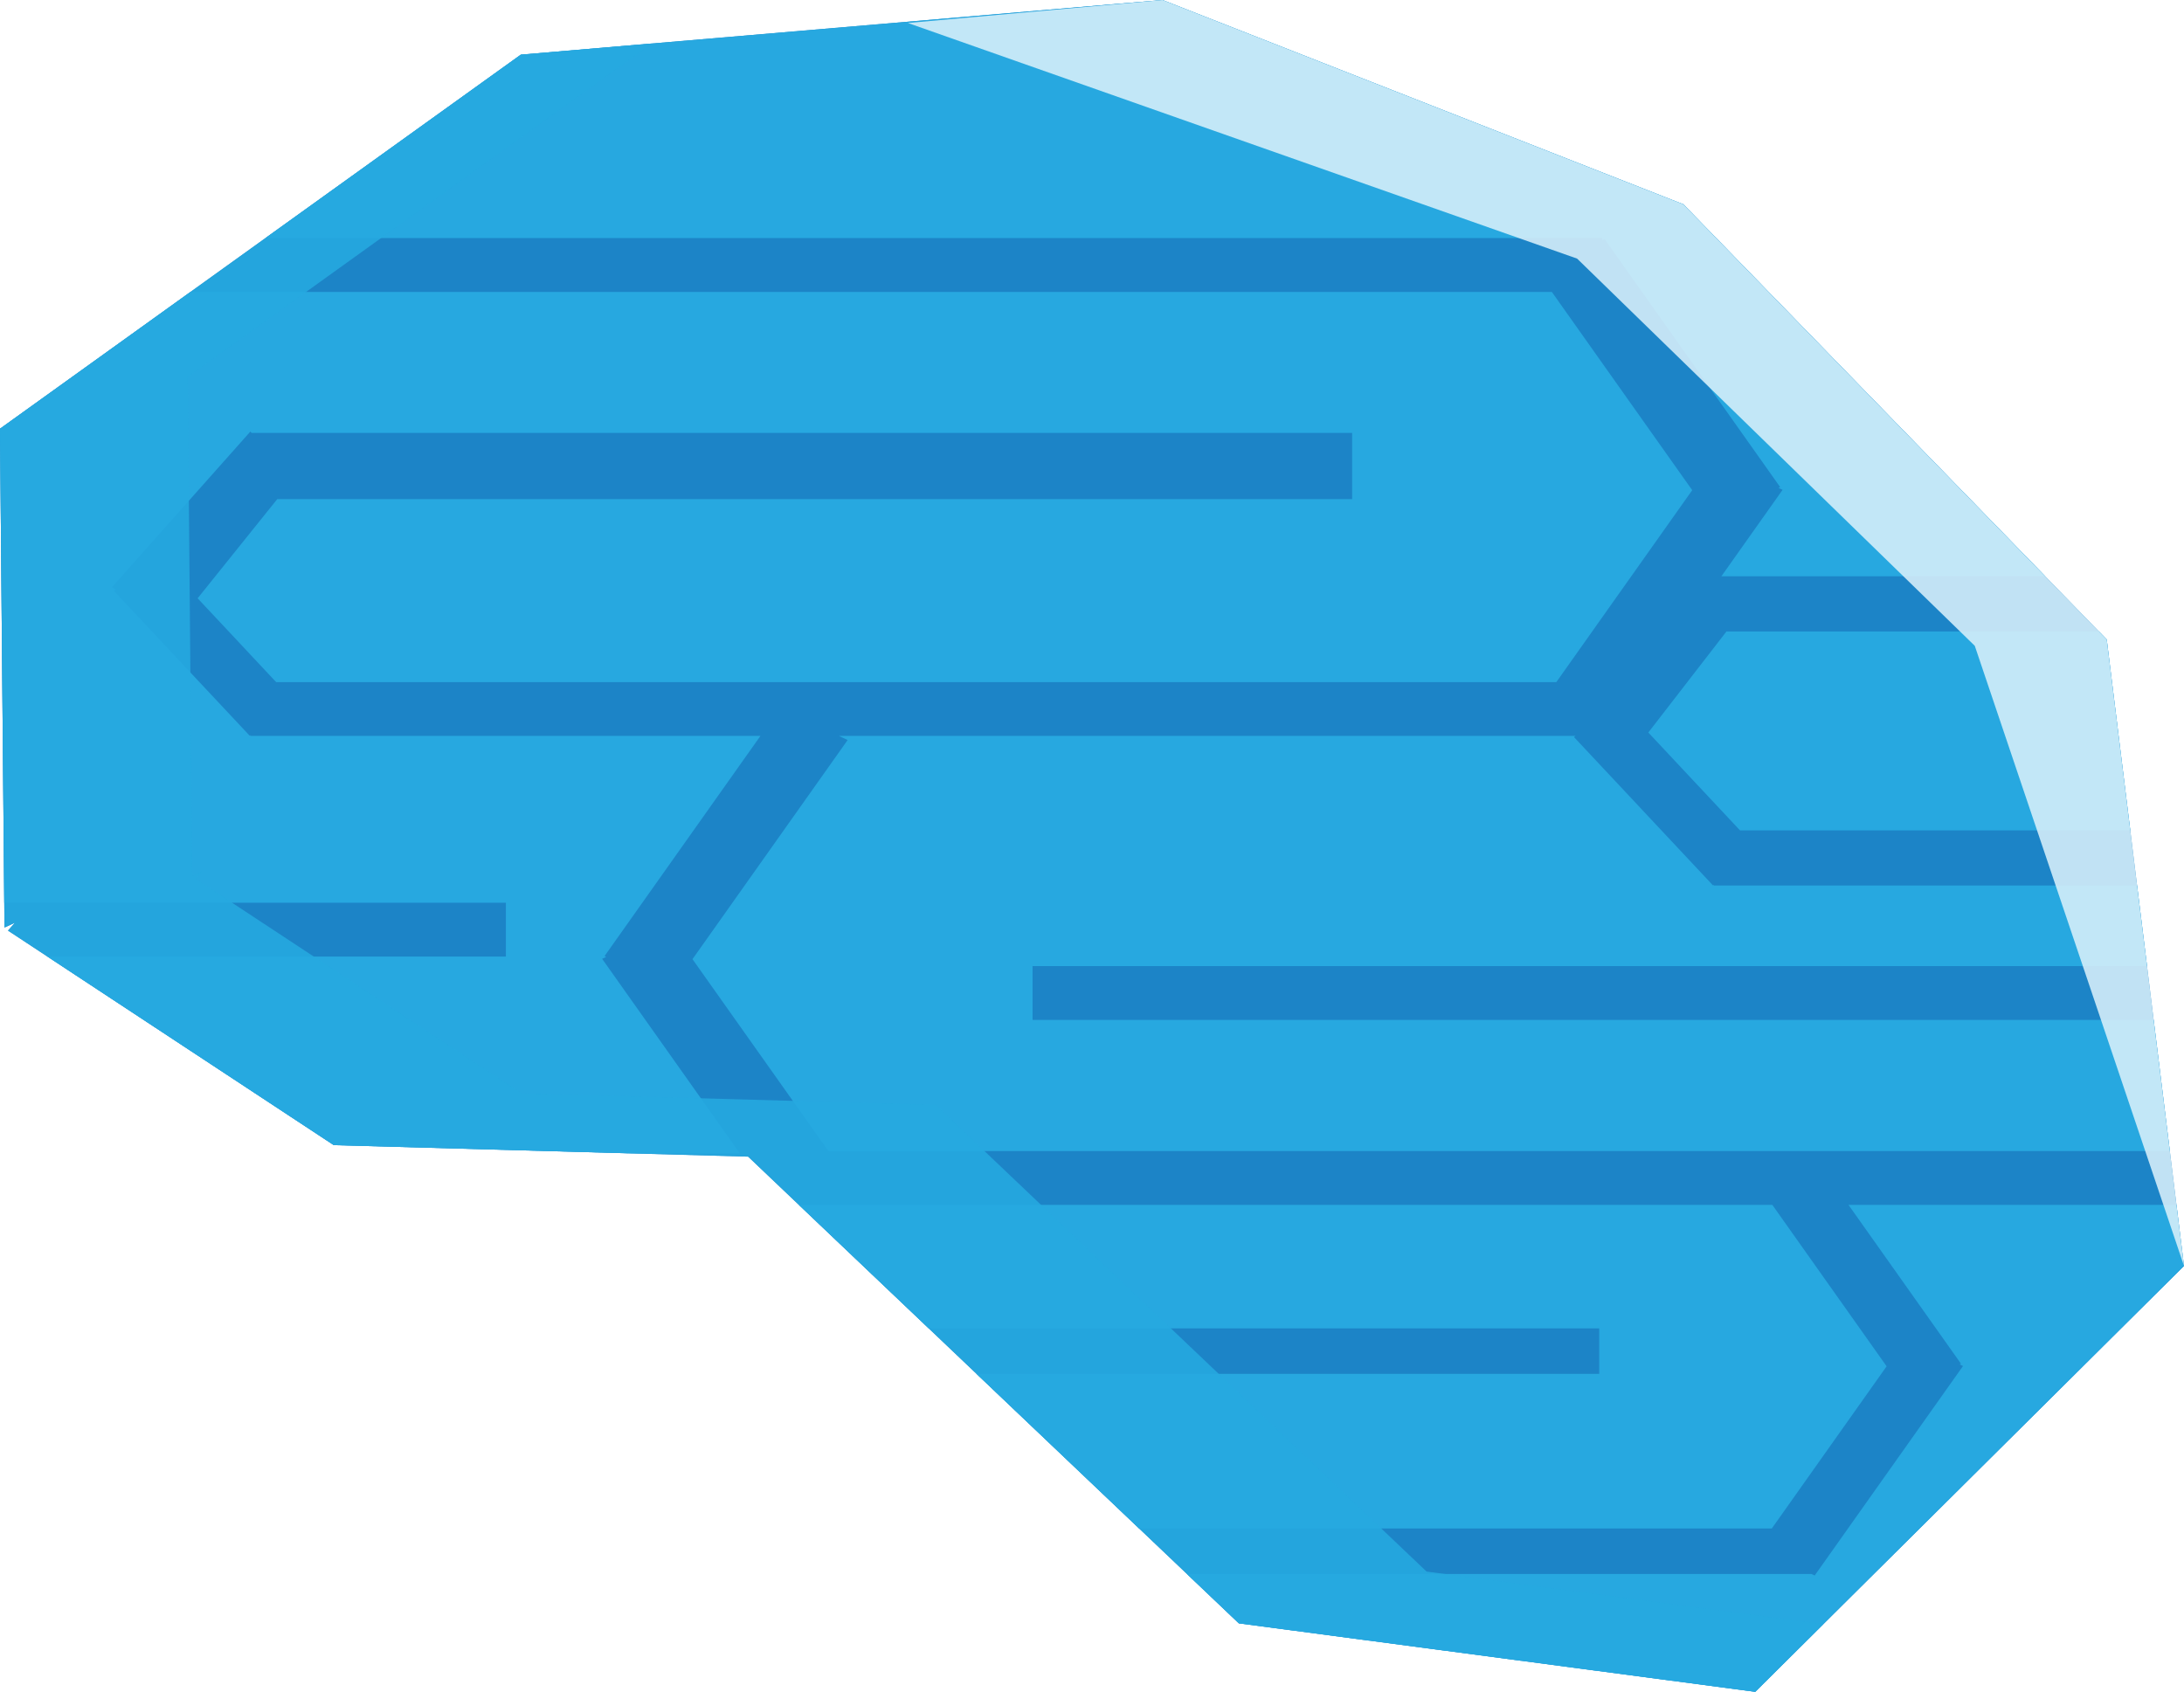
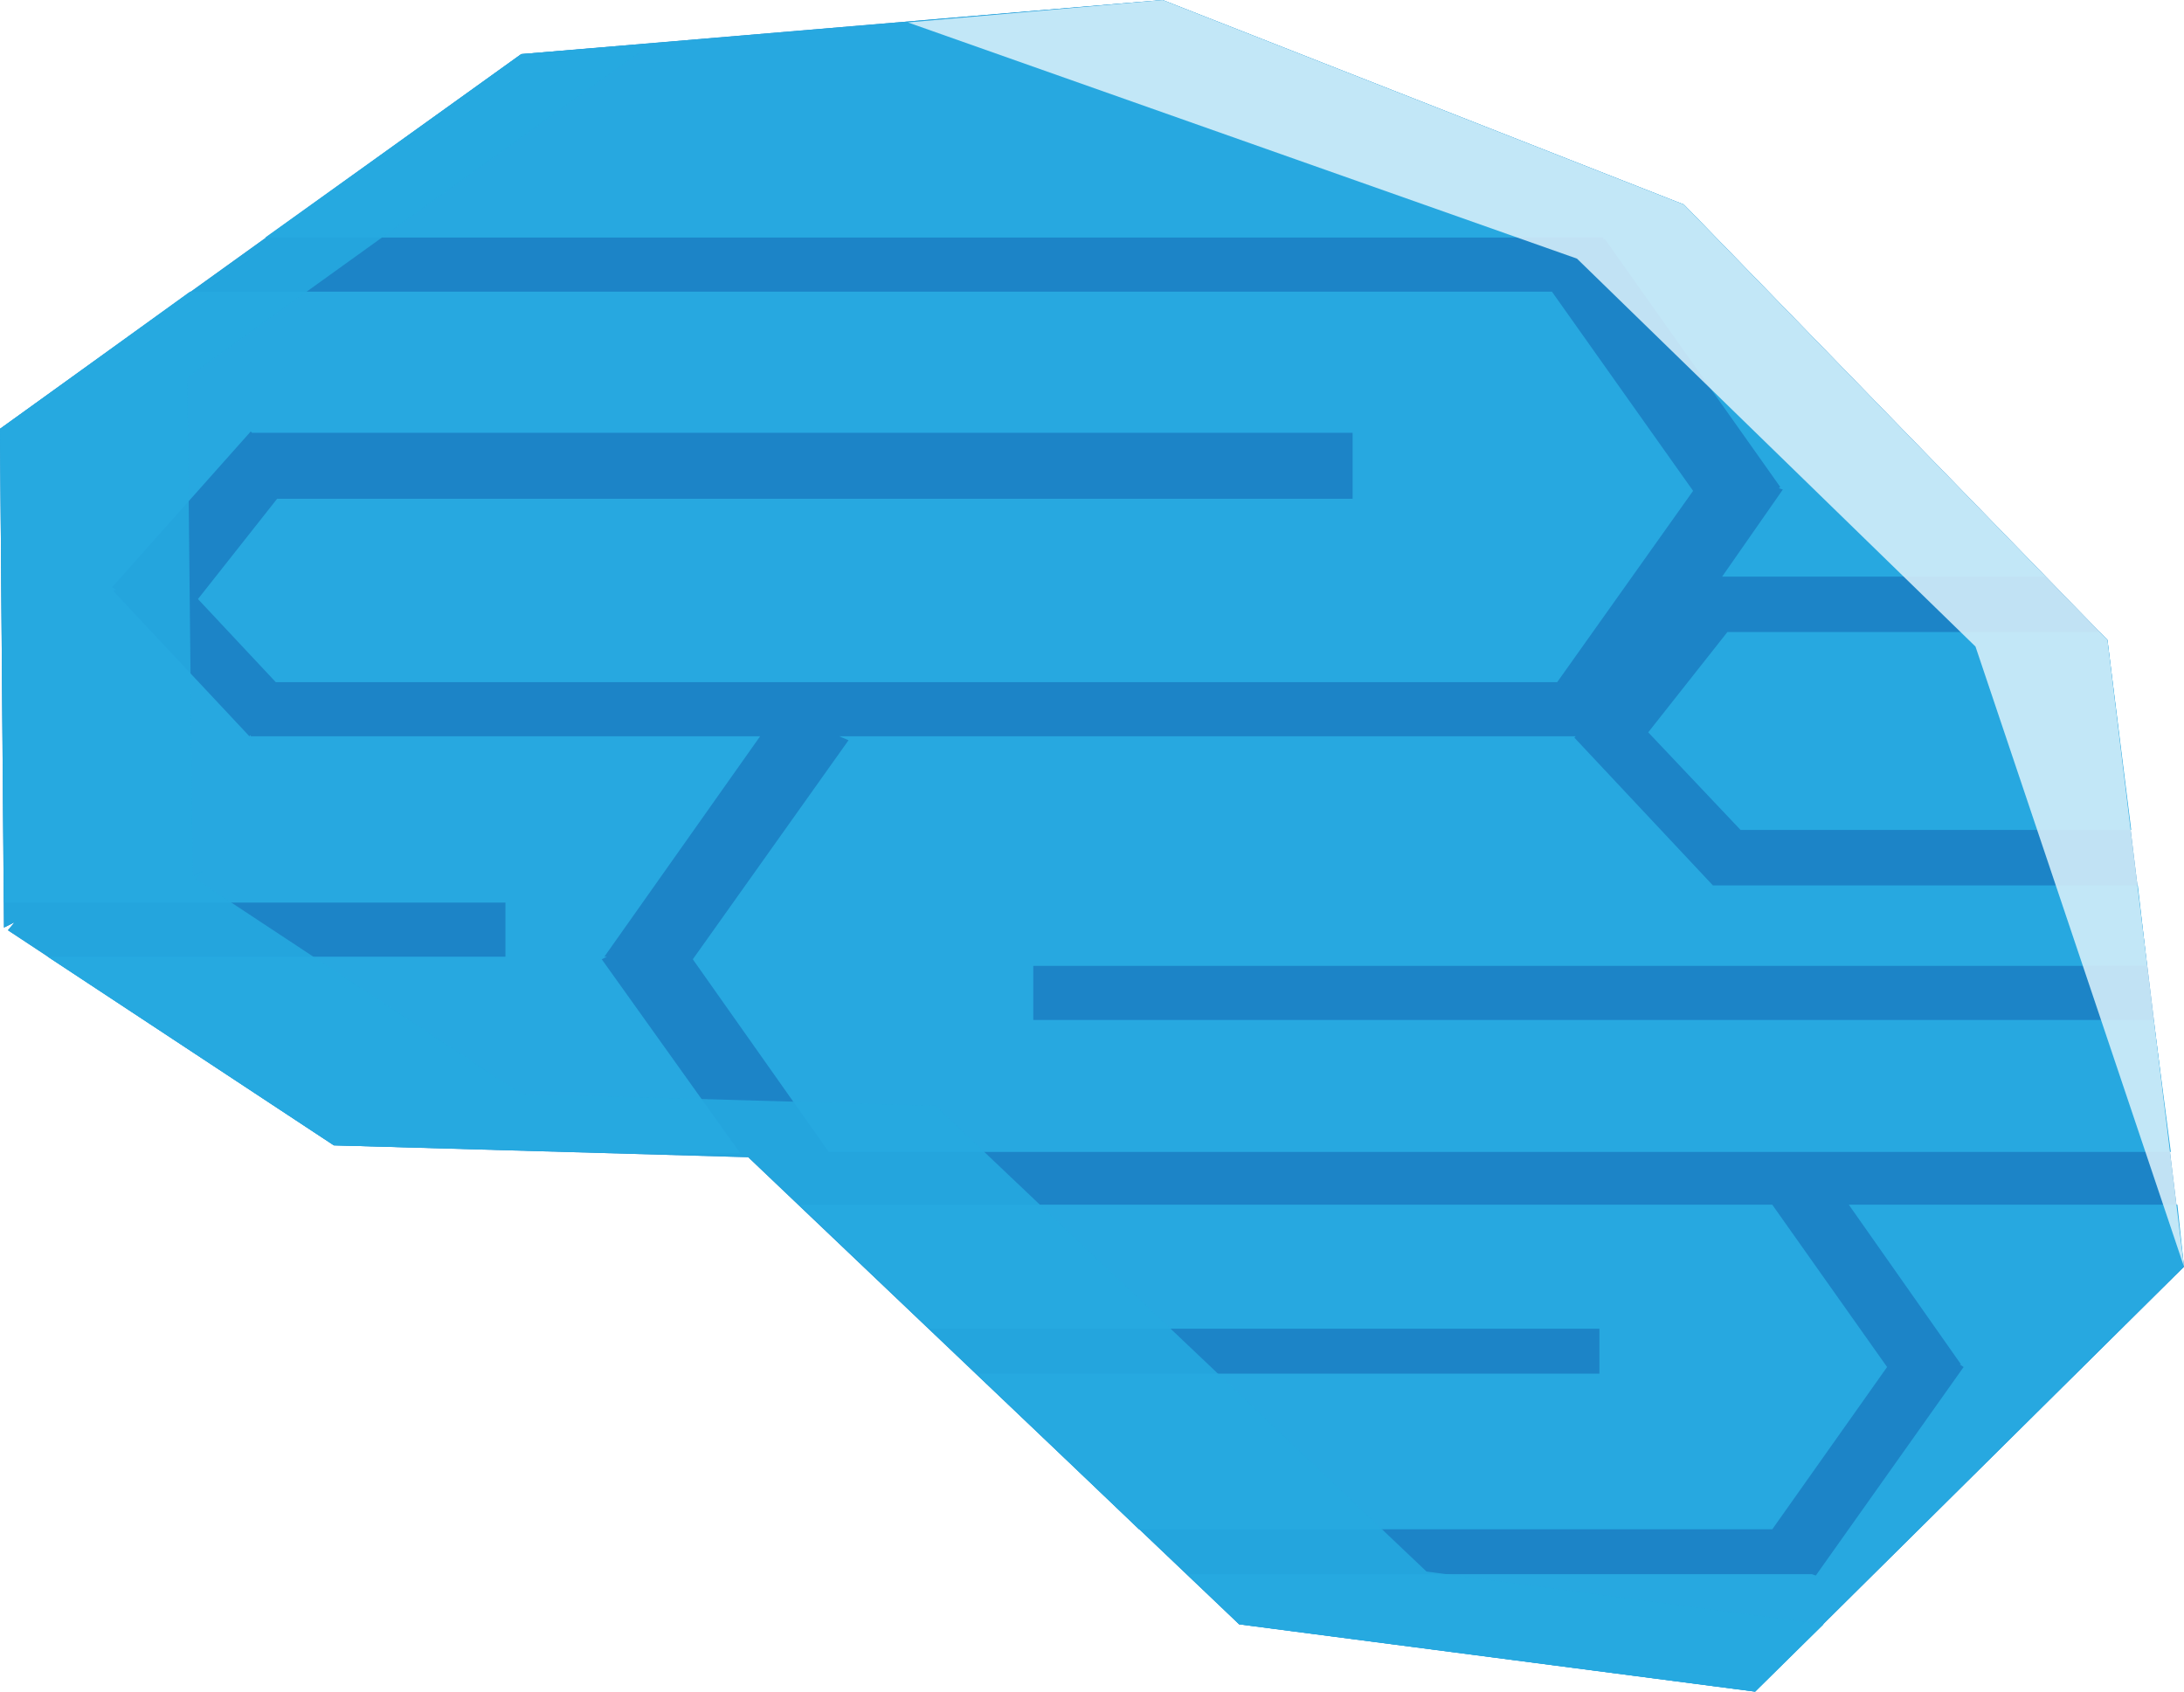
- <svg xmlns="http://www.w3.org/2000/svg" version="1.1" x="0px" y="0px" width="165.546px" height="128.249px" viewBox="0 0 165.546 128.249" style="enable-background:new 0 0 165.546 128.249;" xml:space="preserve">
+ <svg xmlns="http://www.w3.org/2000/svg" version="1.1" id="Layer_1" x="0px" y="0px" viewBox="0 0 165.5 128.2" style="enable-background:new 0 0 165.5 128.2;" xml:space="preserve">
  <style type="text/css">
	.st0{fill:#1C84C7;}
	.st1{fill:#27A8E0;}
- 	.st2{opacity:0.88;fill:#25A9E0;}
- 	.st3{opacity:0.87;fill:#D9F0FA;}
+ 	.st2{opacity:0.88;fill:#25A9E0;enable-background:new    ;}
+ 	.st3{opacity:0.87;fill:#D9F0FA;enable-background:new    ;}
</style>
-   <defs>
- </defs>
-   <polygon class="st0" points="159.689,48.48 127.595,15.486 88.117,0 39.478,4.144 0,32.499 0.34,70.314 1.131,69.95 0.605,70.545   25.301,86.808 56.709,87.681 93.904,123.06 133.048,128.249 165.546,95.969 " />
  <g>
-     <polygon class="st1" points="3.592,72.512 25.301,86.808 47.51,87.425 56.076,87.425 45.64,72.684 45.952,72.537 45.825,72.477    57.641,55.787 18.981,55.787 18.981,55.729 18.924,55.771 8.645,44.8 8.772,44.707 8.506,44.495 18.976,32.717 19.076,32.818    102.491,32.818 102.491,37.836 21.016,37.836 14.98,45.355 20.931,51.707 117.97,51.707 128.269,37.159 117.628,22.129    14.438,22.129 0,32.499 0.323,68.433 38.346,68.433 38.346,72.512  " />
-     <polygon class="st1" points="129.895,67.07 129.837,67.113 119.307,55.874 119.426,55.787 63.589,55.787 64.251,56.099    52.49,72.711 62.79,87.259 164.472,87.259 163.246,77.317 78.269,77.317 78.269,73.237 162.743,73.237 161.989,67.129    129.895,67.129  " />
-     <polygon class="st1" points="143.005,103.575 134.343,91.339 60.555,91.339 70.395,100.699 121.22,100.699 121.22,104.147    74.02,104.147 86.344,115.87 134.301,115.87  " />
-     <polygon class="st1" points="159.092,47.867 130.867,47.867 124.942,55.53 131.893,62.949 161.474,62.949 159.689,48.48  " />
-     <polygon class="st1" points="140.116,91.339 148.639,103.377 148.531,103.428 148.795,103.553 137.553,119.433 137.309,119.318    89.969,119.318 93.904,123.06 133.048,128.249 165.546,95.969 164.975,91.339  " />
-     <polygon class="st1" points="121.452,18.049 121.452,18.219 121.632,18.134 134.935,36.925 134.807,36.985 135.12,37.132    130.479,43.688 155.027,43.688 127.595,15.486 88.117,0 39.478,4.144 20.118,18.049  " />
+     <polygon class="st0" points="159.7,48.5 127.6,15.5 88.1,0 39.5,4.1 0,32.5 0.3,70.3 1.1,69.9 0.6,70.5 25.3,86.8 56.7,87.7    93.9,123.1 133,128.2 165.5,96  " />
+     <g>
+       <polygon class="st1" points="3.6,72.5 25.3,86.8 47.5,87.4 56.1,87.4 45.6,72.7 46,72.5 45.8,72.5 57.6,55.8 19,55.8 19,55.7     18.9,55.8 8.6,44.8 8.8,44.7 8.5,44.5 19,32.7 19.1,32.8 102.5,32.8 102.5,37.8 21,37.8 15,45.4 20.9,51.7 118,51.7 128.3,37.2     117.6,22.1 14.4,22.1 0,32.5 0.3,68.4 38.3,68.4 38.3,72.5   " />
+       <polygon class="st1" points="129.9,67.1 129.8,67.1 119.3,55.9 119.4,55.8 63.6,55.8 64.3,56.1 52.5,72.7 62.8,87.3 164.5,87.3     163.2,77.3 78.3,77.3 78.3,73.2 162.7,73.2 162,67.1 129.9,67.1   " />
+       <polygon class="st1" points="143,103.6 134.3,91.3 60.6,91.3 70.4,100.7 121.2,100.7 121.2,104.1 74,104.1 86.3,115.9     134.3,115.9   " />
+       <polygon class="st1" points="159.1,47.9 130.9,47.9 124.9,55.5 131.9,62.9 161.5,62.9 159.7,48.5   " />
+       <polygon class="st1" points="140.1,91.3 148.6,103.4 148.5,103.4 148.8,103.6 137.6,119.4 137.3,119.3 90,119.3 93.9,123.1     133,128.2 165.5,96 165,91.3   " />
+       <polygon class="st1" points="121.5,18 121.5,18.2 121.6,18.1 134.9,36.9 134.8,37 135.1,37.1 130.5,43.7 155,43.7 127.6,15.5     88.1,0 39.5,4.1 20.1,18   " />
+     </g>
+     <polygon class="st2" points="108.1,119.1 70.9,83.8 39.5,82.9 14.8,66.6 15.4,66 14.6,66.4 14.2,28.6 49.4,3.3 39.5,4.1 0,32.5    0.3,70.3 1.1,69.9 0.6,70.5 25.3,86.8 56.7,87.7 93.9,123.1 133,128.2 138.2,123.1  " />
+     <polygon class="st3" points="159.7,48.5 127.6,15.5 88.1,0 68.8,1.7 119.5,19.6 149.7,49 165.5,96  " />
  </g>
-   <polygon class="st2" points="108.135,119.135 70.94,83.755 39.532,82.882 14.836,66.62 15.362,66.024 14.571,66.388 14.231,28.573   49.423,3.297 39.478,4.144 0,32.499 0.34,70.314 1.131,69.95 0.605,70.545 25.301,86.808 56.709,87.681 93.904,123.06   133.048,128.249 138.21,123.121 " />
-   <polygon class="st3" points="159.689,48.48 127.595,15.486 88.117,0 68.819,1.743 119.543,19.604 149.687,48.957 165.546,95.969 " />
</svg>
